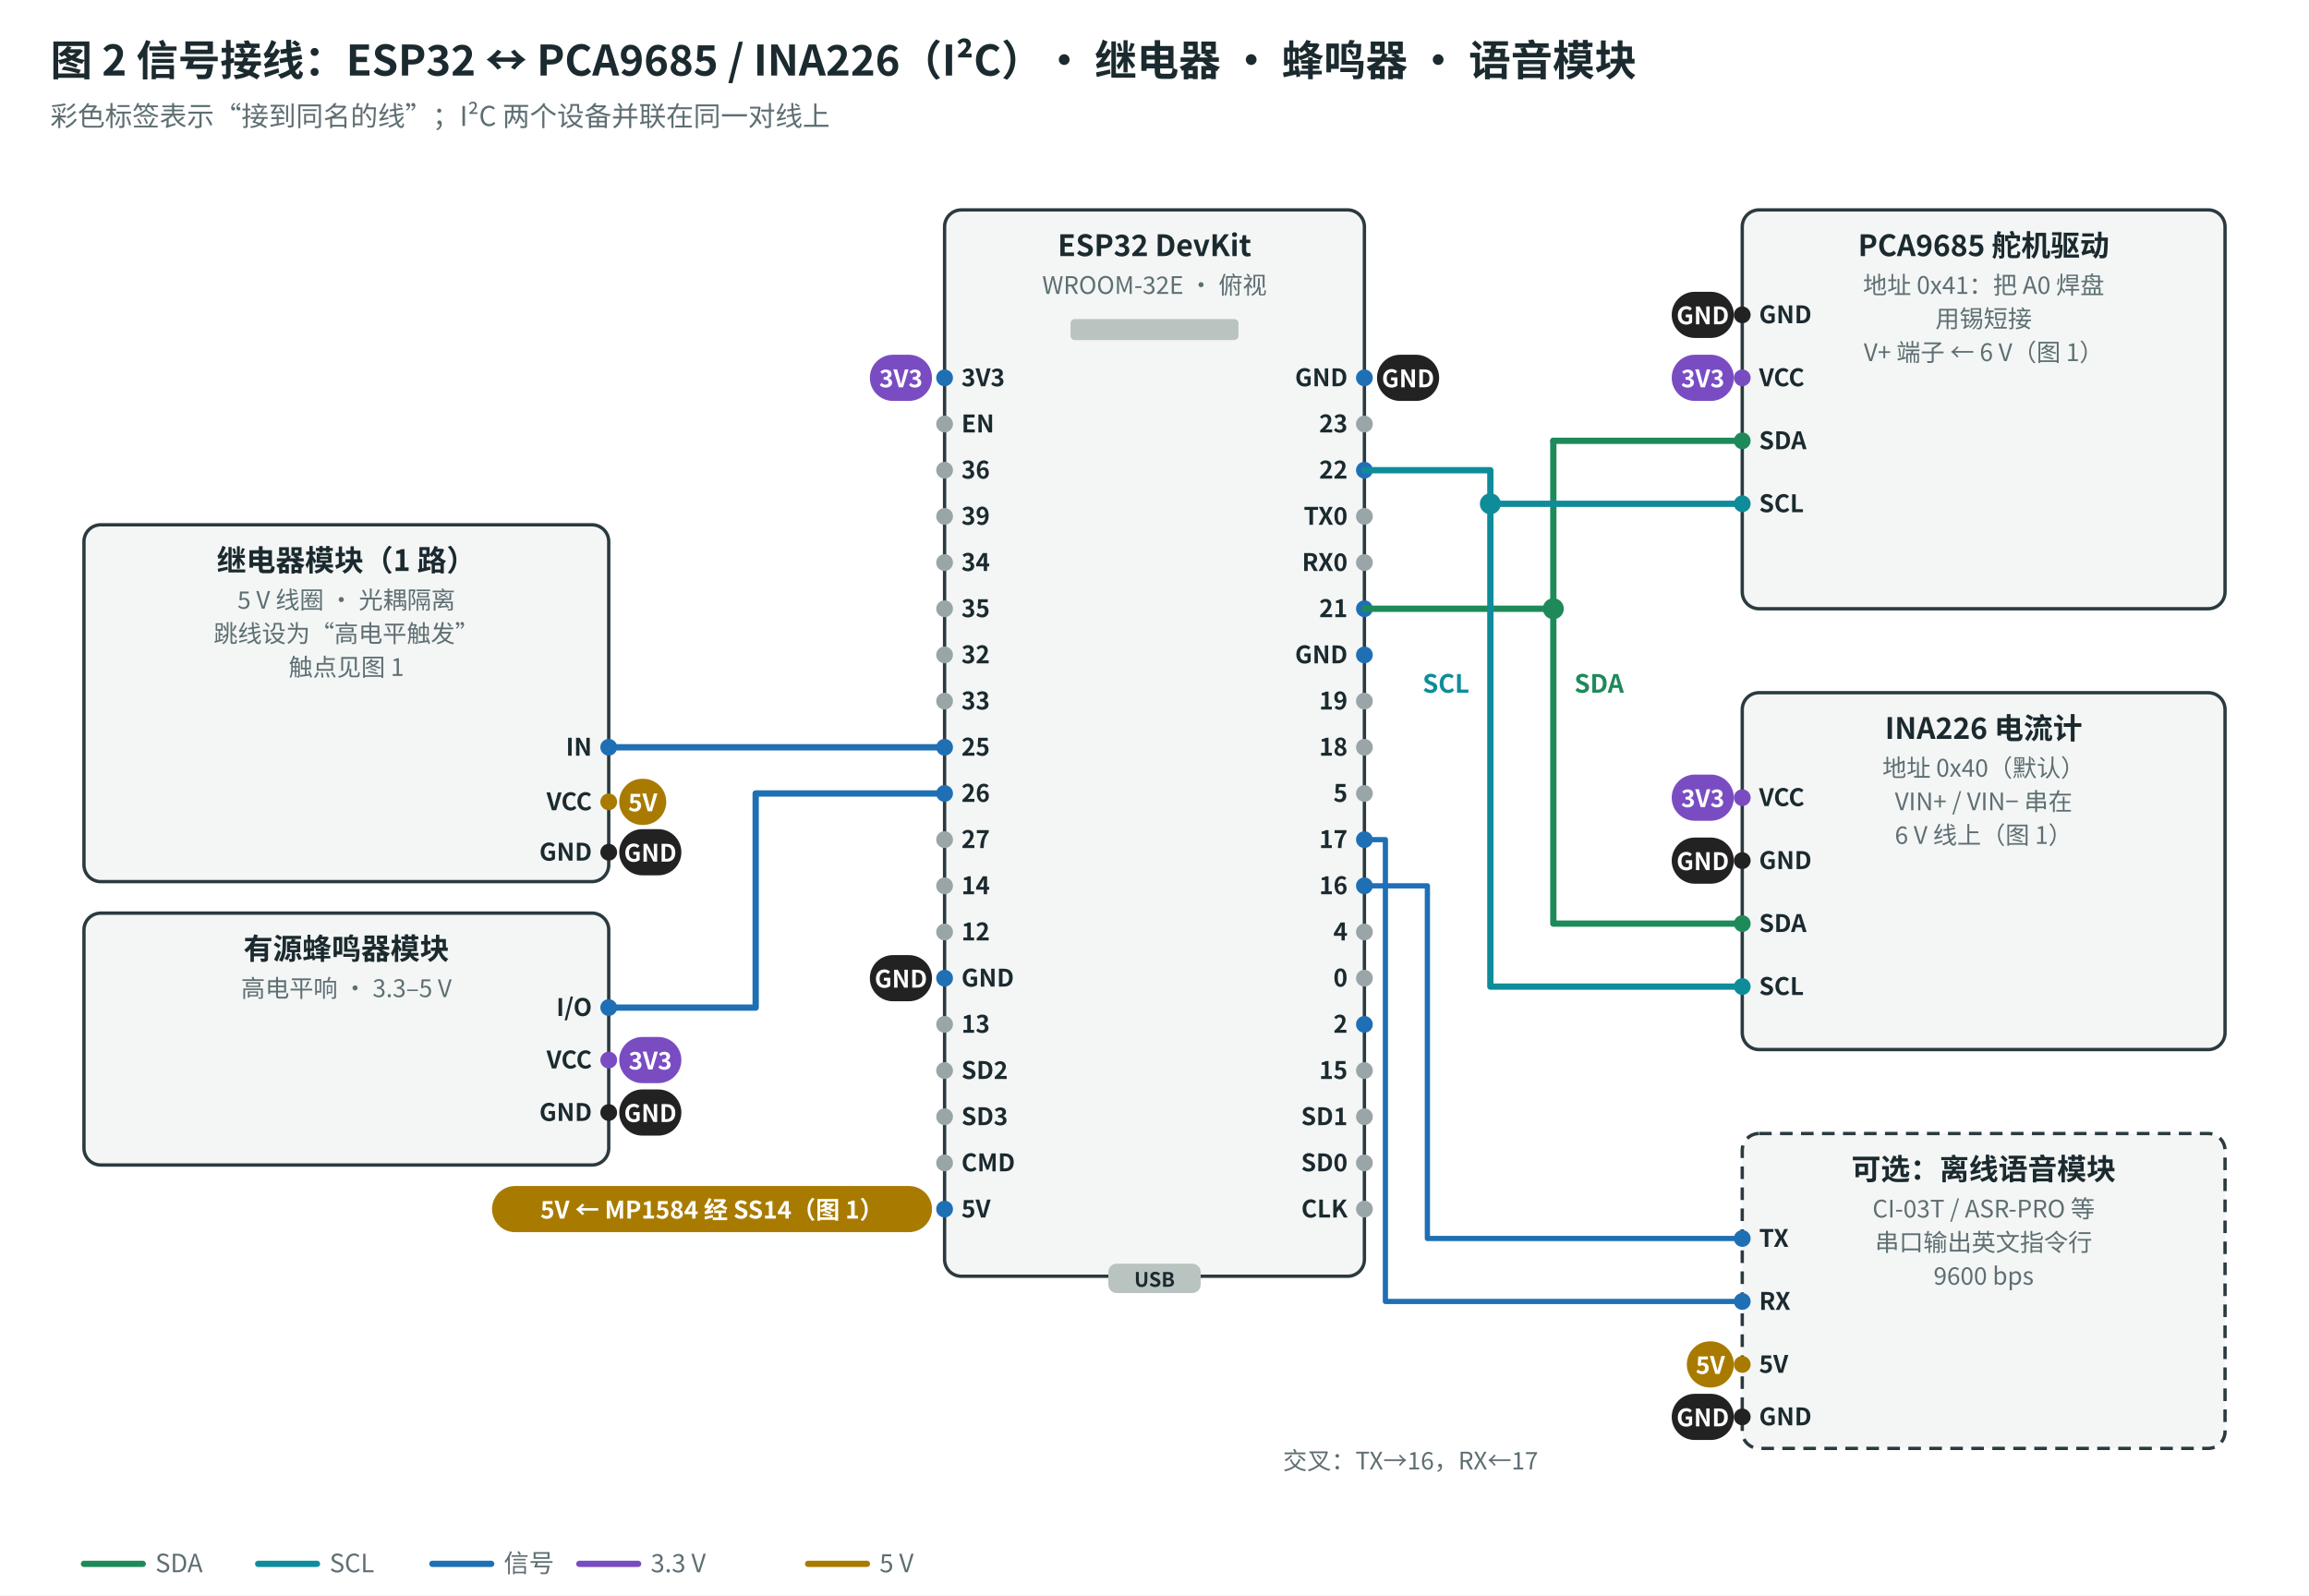
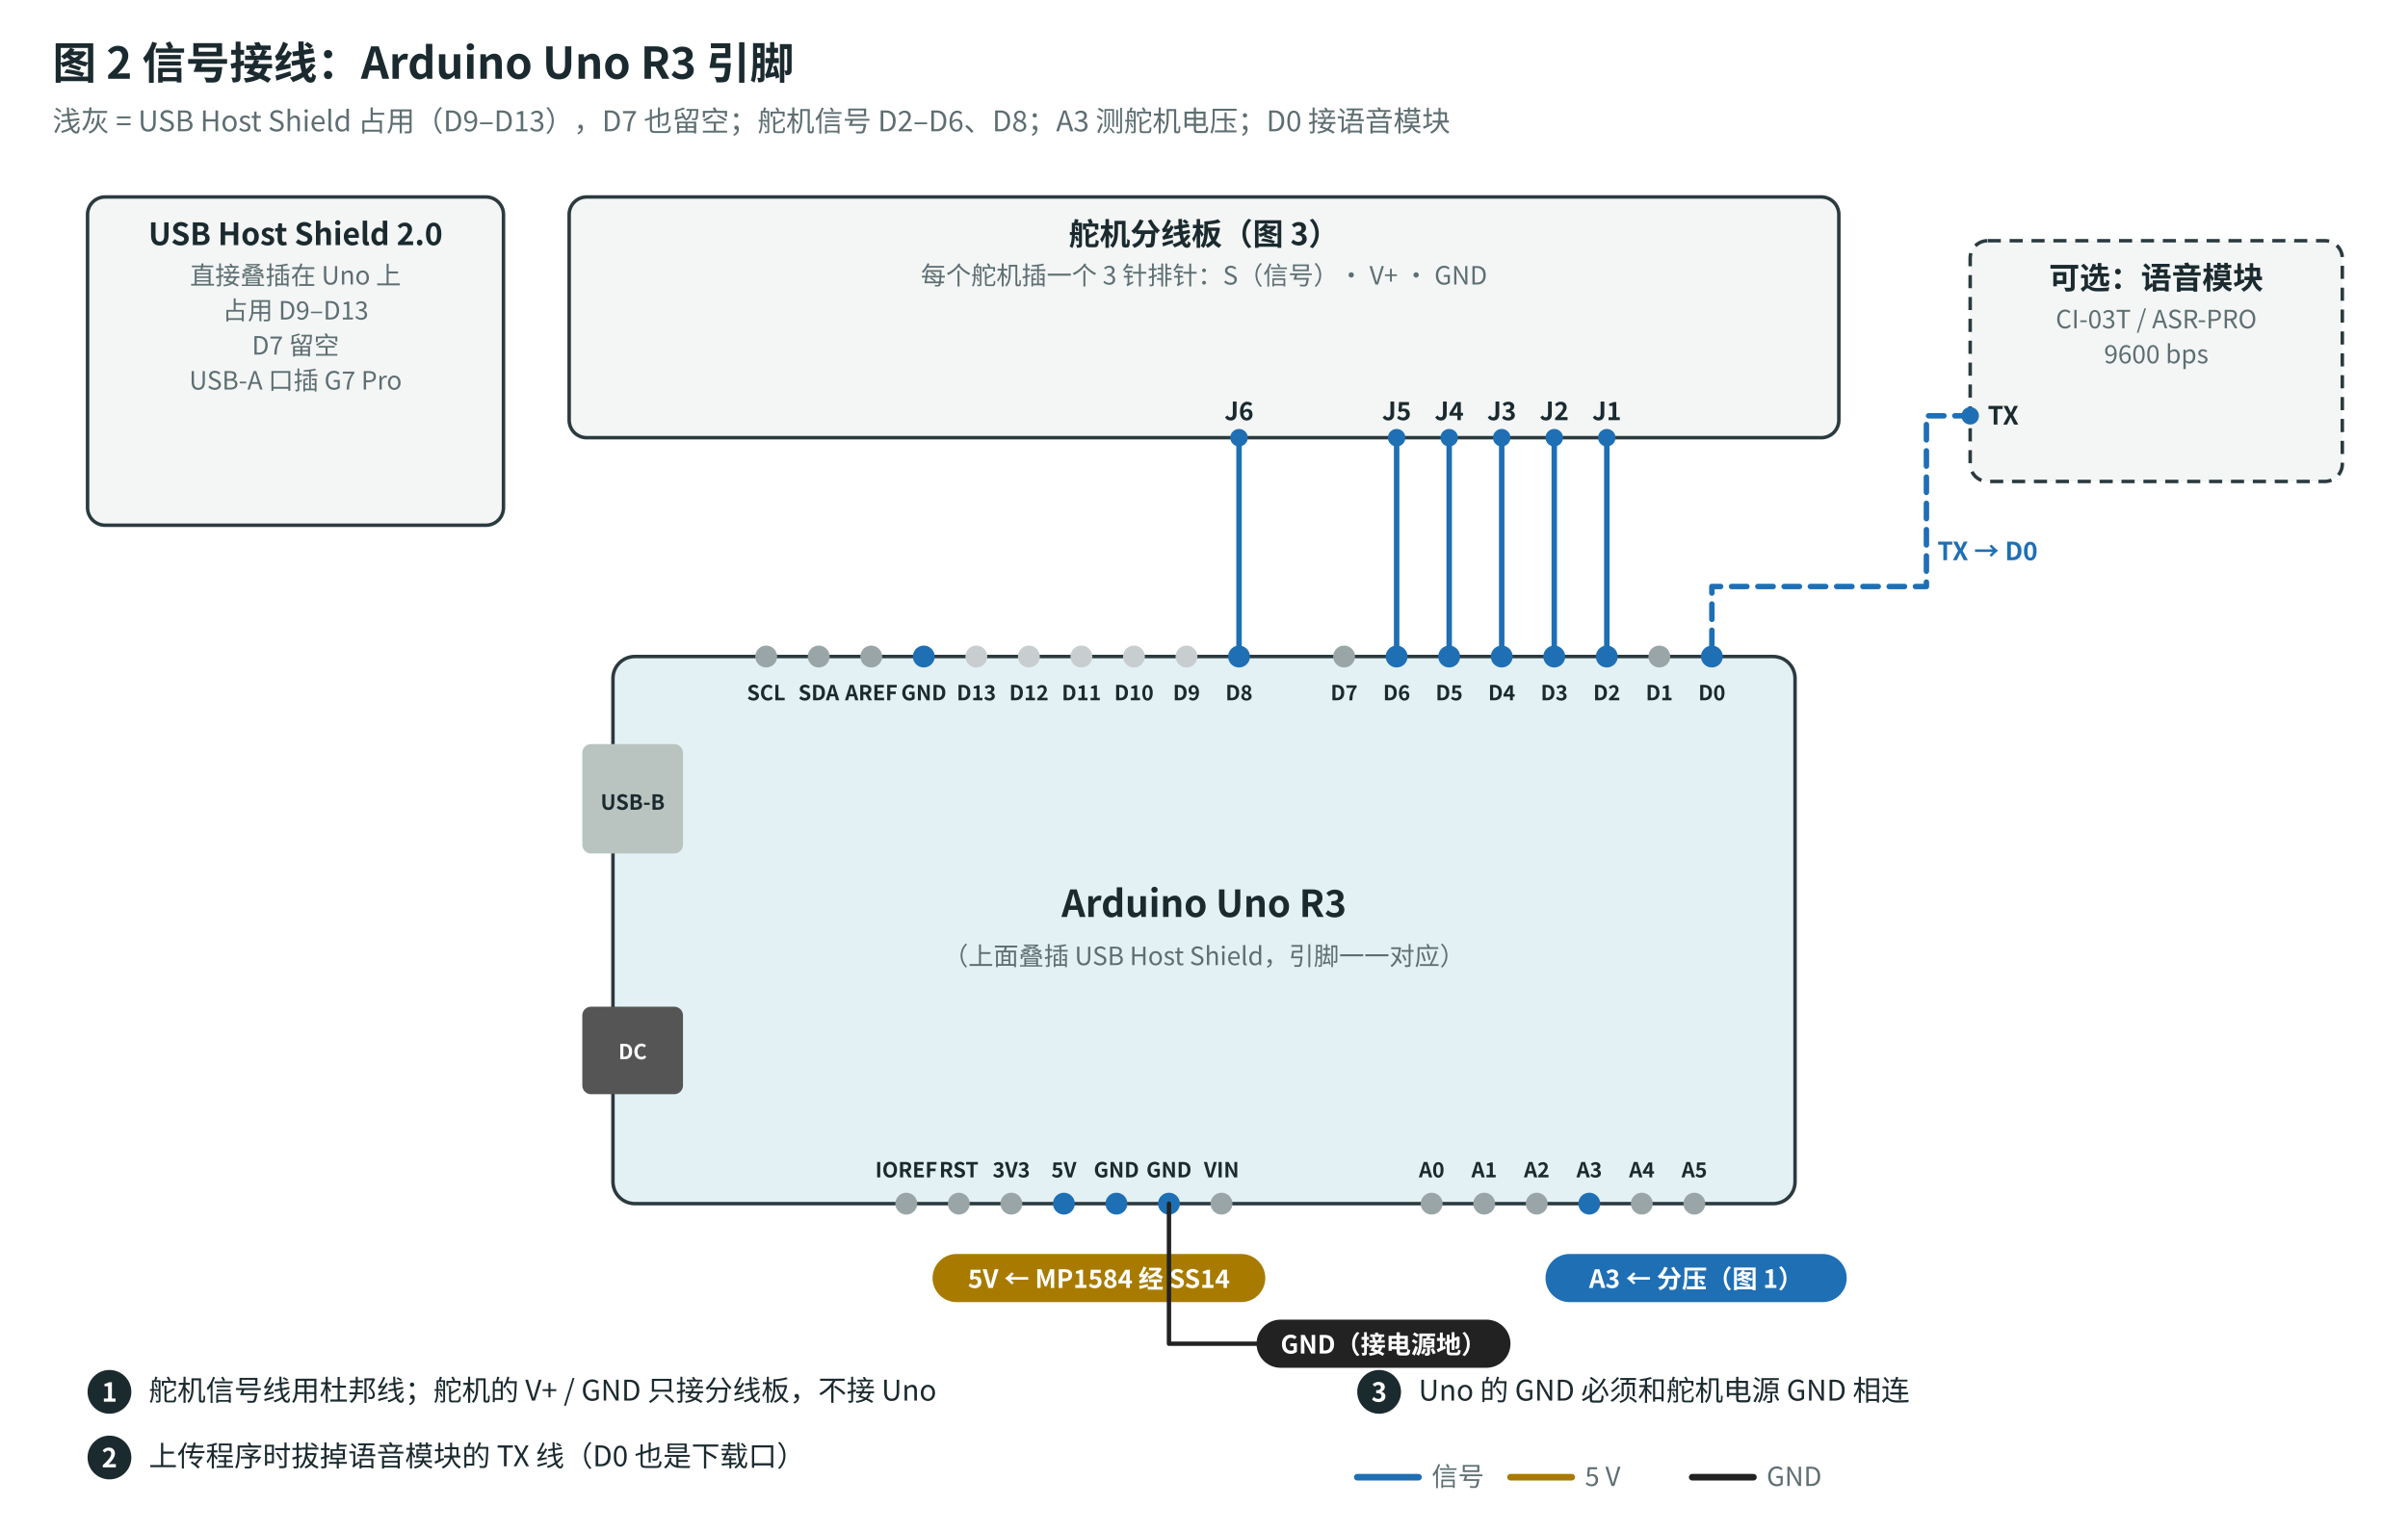
- <svg xmlns="http://www.w3.org/2000/svg" width="1100" height="760" viewBox="0 0 1100 760" font-family="'PingFang SC','Microsoft YaHei','Noto Sans CJK SC','WenQuanYi Zen Hei',sans-serif">
-   <rect width="1100" height="760" fill="#FFFFFF" />
-   <text x="24" y="36" font-size="20" text-anchor="start" font-weight="700" fill="#1B2A2F">图 2  信号接线：ESP32 ↔ PCA9685 / INA226（I²C）· 继电器 · 蜂鸣器 · 语音模块</text>
-   <text x="24" y="60" font-size="13" text-anchor="start" font-weight="400" fill="#5E6E72">彩色标签表示“接到同名的线”；I²C 两个设备并联在同一对线上</text>
-   <rect x="450" y="100" width="200" height="508" rx="8" fill="#F3F6F5" stroke="#2B3A3F" stroke-width="1.6" />
-   <text x="550.0" y="122" font-size="14" text-anchor="middle" font-weight="700" fill="#1B2A2F">ESP32 DevKit</text>
-   <text x="550.0" y="140" font-size="11.5" text-anchor="middle" font-weight="400" fill="#5E6E72">WROOM-32E · 俯视</text>
-   <rect x="510" y="152" width="80" height="10" rx="2" fill="#B9C4C1" />
-   <rect x="528.0" y="602" width="44" height="14" rx="4" fill="#B9C4C1" />
-   <text x="550.0" y="613" font-size="9.5" text-anchor="middle" font-weight="700" fill="#1B2A2F">USB</text>
-   <circle cx="450" cy="180" r="4" fill="#1F6FB5" />
-   <text x="458" y="184" font-size="11.5" text-anchor="start" font-weight="600" fill="#1B2A2F">3V3</text>
-   <circle cx="450" cy="202" r="4" fill="#9AA5A8" />
-   <text x="458" y="206" font-size="11.5" text-anchor="start" font-weight="600" fill="#1B2A2F">EN</text>
-   <circle cx="450" cy="224" r="4" fill="#9AA5A8" />
-   <text x="458" y="228" font-size="11.5" text-anchor="start" font-weight="600" fill="#1B2A2F">36</text>
-   <circle cx="450" cy="246" r="4" fill="#9AA5A8" />
-   <text x="458" y="250" font-size="11.5" text-anchor="start" font-weight="600" fill="#1B2A2F">39</text>
-   <circle cx="450" cy="268" r="4" fill="#9AA5A8" />
-   <text x="458" y="272" font-size="11.5" text-anchor="start" font-weight="600" fill="#1B2A2F">34</text>
-   <circle cx="450" cy="290" r="4" fill="#9AA5A8" />
-   <text x="458" y="294" font-size="11.5" text-anchor="start" font-weight="600" fill="#1B2A2F">35</text>
-   <circle cx="450" cy="312" r="4" fill="#9AA5A8" />
-   <text x="458" y="316" font-size="11.5" text-anchor="start" font-weight="600" fill="#1B2A2F">32</text>
-   <circle cx="450" cy="334" r="4" fill="#9AA5A8" />
-   <text x="458" y="338" font-size="11.5" text-anchor="start" font-weight="600" fill="#1B2A2F">33</text>
-   <circle cx="450" cy="356" r="4" fill="#1F6FB5" />
-   <text x="458" y="360" font-size="11.5" text-anchor="start" font-weight="600" fill="#1B2A2F">25</text>
-   <circle cx="450" cy="378" r="4" fill="#1F6FB5" />
-   <text x="458" y="382" font-size="11.5" text-anchor="start" font-weight="600" fill="#1B2A2F">26</text>
-   <circle cx="450" cy="400" r="4" fill="#9AA5A8" />
-   <text x="458" y="404" font-size="11.5" text-anchor="start" font-weight="600" fill="#1B2A2F">27</text>
-   <circle cx="450" cy="422" r="4" fill="#9AA5A8" />
-   <text x="458" y="426" font-size="11.5" text-anchor="start" font-weight="600" fill="#1B2A2F">14</text>
-   <circle cx="450" cy="444" r="4" fill="#9AA5A8" />
-   <text x="458" y="448" font-size="11.5" text-anchor="start" font-weight="600" fill="#1B2A2F">12</text>
-   <circle cx="450" cy="466" r="4" fill="#1F6FB5" />
-   <text x="458" y="470" font-size="11.5" text-anchor="start" font-weight="600" fill="#1B2A2F">GND</text>
-   <circle cx="450" cy="488" r="4" fill="#9AA5A8" />
-   <text x="458" y="492" font-size="11.5" text-anchor="start" font-weight="600" fill="#1B2A2F">13</text>
-   <circle cx="450" cy="510" r="4" fill="#9AA5A8" />
-   <text x="458" y="514" font-size="11.5" text-anchor="start" font-weight="600" fill="#1B2A2F">SD2</text>
-   <circle cx="450" cy="532" r="4" fill="#9AA5A8" />
-   <text x="458" y="536" font-size="11.5" text-anchor="start" font-weight="600" fill="#1B2A2F">SD3</text>
-   <circle cx="450" cy="554" r="4" fill="#9AA5A8" />
-   <text x="458" y="558" font-size="11.5" text-anchor="start" font-weight="600" fill="#1B2A2F">CMD</text>
-   <circle cx="450" cy="576" r="4" fill="#1F6FB5" />
-   <text x="458" y="580" font-size="11.5" text-anchor="start" font-weight="600" fill="#1B2A2F">5V</text>
-   <circle cx="650" cy="180" r="4" fill="#1F6FB5" />
-   <text x="642" y="184" font-size="11.5" text-anchor="end" font-weight="600" fill="#1B2A2F">GND</text>
-   <circle cx="650" cy="202" r="4" fill="#9AA5A8" />
-   <text x="642" y="206" font-size="11.5" text-anchor="end" font-weight="600" fill="#1B2A2F">23</text>
-   <circle cx="650" cy="224" r="4" fill="#1F6FB5" />
-   <text x="642" y="228" font-size="11.5" text-anchor="end" font-weight="600" fill="#1B2A2F">22</text>
-   <circle cx="650" cy="246" r="4" fill="#9AA5A8" />
-   <text x="642" y="250" font-size="11.5" text-anchor="end" font-weight="600" fill="#1B2A2F">TX0</text>
-   <circle cx="650" cy="268" r="4" fill="#9AA5A8" />
-   <text x="642" y="272" font-size="11.5" text-anchor="end" font-weight="600" fill="#1B2A2F">RX0</text>
-   <circle cx="650" cy="290" r="4" fill="#1F6FB5" />
-   <text x="642" y="294" font-size="11.5" text-anchor="end" font-weight="600" fill="#1B2A2F">21</text>
-   <circle cx="650" cy="312" r="4" fill="#1F6FB5" />
-   <text x="642" y="316" font-size="11.5" text-anchor="end" font-weight="600" fill="#1B2A2F">GND</text>
-   <circle cx="650" cy="334" r="4" fill="#9AA5A8" />
-   <text x="642" y="338" font-size="11.5" text-anchor="end" font-weight="600" fill="#1B2A2F">19</text>
-   <circle cx="650" cy="356" r="4" fill="#9AA5A8" />
-   <text x="642" y="360" font-size="11.5" text-anchor="end" font-weight="600" fill="#1B2A2F">18</text>
-   <circle cx="650" cy="378" r="4" fill="#9AA5A8" />
-   <text x="642" y="382" font-size="11.5" text-anchor="end" font-weight="600" fill="#1B2A2F">5</text>
-   <circle cx="650" cy="400" r="4" fill="#1F6FB5" />
-   <text x="642" y="404" font-size="11.5" text-anchor="end" font-weight="600" fill="#1B2A2F">17</text>
-   <circle cx="650" cy="422" r="4" fill="#1F6FB5" />
-   <text x="642" y="426" font-size="11.5" text-anchor="end" font-weight="600" fill="#1B2A2F">16</text>
-   <circle cx="650" cy="444" r="4" fill="#9AA5A8" />
-   <text x="642" y="448" font-size="11.5" text-anchor="end" font-weight="600" fill="#1B2A2F">4</text>
-   <circle cx="650" cy="466" r="4" fill="#9AA5A8" />
-   <text x="642" y="470" font-size="11.5" text-anchor="end" font-weight="600" fill="#1B2A2F">0</text>
-   <circle cx="650" cy="488" r="4" fill="#1F6FB5" />
-   <text x="642" y="492" font-size="11.5" text-anchor="end" font-weight="600" fill="#1B2A2F">2</text>
-   <circle cx="650" cy="510" r="4" fill="#9AA5A8" />
-   <text x="642" y="514" font-size="11.5" text-anchor="end" font-weight="600" fill="#1B2A2F">15</text>
-   <circle cx="650" cy="532" r="4" fill="#9AA5A8" />
-   <text x="642" y="536" font-size="11.5" text-anchor="end" font-weight="600" fill="#1B2A2F">SD1</text>
-   <circle cx="650" cy="554" r="4" fill="#9AA5A8" />
-   <text x="642" y="558" font-size="11.5" text-anchor="end" font-weight="600" fill="#1B2A2F">SD0</text>
-   <circle cx="650" cy="576" r="4" fill="#9AA5A8" />
-   <text x="642" y="580" font-size="11.5" text-anchor="end" font-weight="600" fill="#1B2A2F">CLK</text>
-   <rect x="830" y="100" width="230" height="190" rx="8" fill="#F3F6F5" stroke="#2B3A3F" stroke-width="1.6" />
-   <text x="945.0" y="122" font-size="14" text-anchor="middle" font-weight="700" fill="#1B2A2F">PCA9685 舵机驱动</text>
-   <text x="945.0" y="140" font-size="11.5" text-anchor="middle" font-weight="400" fill="#5E6E72">地址 0x41：把 A0 焊盘</text>
-   <text x="945.0" y="156" font-size="11.5" text-anchor="middle" font-weight="400" fill="#5E6E72">用锡短接</text>
-   <text x="945.0" y="172" font-size="11.5" text-anchor="middle" font-weight="400" fill="#5E6E72">V+ 端子 ← 6 V（图 1）</text>
-   <circle cx="830" cy="150" r="4" fill="#222222" />
-   <text x="838" y="154" font-size="11.5" text-anchor="start" font-weight="600" fill="#1B2A2F">GND</text>
-   <circle cx="830" cy="180" r="4" fill="#7A4CC2" />
-   <text x="838" y="184" font-size="11.5" text-anchor="start" font-weight="600" fill="#1B2A2F">VCC</text>
-   <circle cx="830" cy="210" r="4" fill="#1E8A5A" />
-   <text x="838" y="214" font-size="11.5" text-anchor="start" font-weight="600" fill="#1B2A2F">SDA</text>
-   <circle cx="830" cy="240" r="4" fill="#0E8C9A" />
-   <text x="838" y="244" font-size="11.5" text-anchor="start" font-weight="600" fill="#1B2A2F">SCL</text>
-   <rect x="830" y="330" width="230" height="170" rx="8" fill="#F3F6F5" stroke="#2B3A3F" stroke-width="1.6" />
-   <text x="945.0" y="352" font-size="14" text-anchor="middle" font-weight="700" fill="#1B2A2F">INA226 电流计</text>
-   <text x="945.0" y="370" font-size="11.5" text-anchor="middle" font-weight="400" fill="#5E6E72">地址 0x40（默认）</text>
-   <text x="945.0" y="386" font-size="11.5" text-anchor="middle" font-weight="400" fill="#5E6E72">VIN+ / VIN− 串在</text>
-   <text x="945.0" y="402" font-size="11.5" text-anchor="middle" font-weight="400" fill="#5E6E72">6 V 线上（图 1）</text>
-   <circle cx="830" cy="380" r="4" fill="#7A4CC2" />
-   <text x="838" y="384" font-size="11.5" text-anchor="start" font-weight="600" fill="#1B2A2F">VCC</text>
-   <circle cx="830" cy="410" r="4" fill="#222222" />
-   <text x="838" y="414" font-size="11.5" text-anchor="start" font-weight="600" fill="#1B2A2F">GND</text>
-   <circle cx="830" cy="440" r="4" fill="#1E8A5A" />
-   <text x="838" y="444" font-size="11.5" text-anchor="start" font-weight="600" fill="#1B2A2F">SDA</text>
-   <circle cx="830" cy="470" r="4" fill="#0E8C9A" />
-   <text x="838" y="474" font-size="11.5" text-anchor="start" font-weight="600" fill="#1B2A2F">SCL</text>
-   <rect x="830" y="540" width="230" height="150" rx="8" fill="#F3F6F5" stroke="#2B3A3F" stroke-width="1.6" stroke-dasharray="6 4" />
-   <text x="945.0" y="562" font-size="14" text-anchor="middle" font-weight="700" fill="#1B2A2F">可选：离线语音模块</text>
-   <text x="945.0" y="580" font-size="11.5" text-anchor="middle" font-weight="400" fill="#5E6E72">CI-03T / ASR-PRO 等</text>
-   <text x="945.0" y="596" font-size="11.5" text-anchor="middle" font-weight="400" fill="#5E6E72">串口输出英文指令行</text>
-   <text x="945.0" y="612" font-size="11.5" text-anchor="middle" font-weight="400" fill="#5E6E72">9600 bps</text>
-   <circle cx="830" cy="590" r="4" fill="#1F6FB5" />
-   <text x="838" y="594" font-size="11.5" text-anchor="start" font-weight="600" fill="#1B2A2F">TX</text>
-   <circle cx="830" cy="620" r="4" fill="#1F6FB5" />
-   <text x="838" y="624" font-size="11.5" text-anchor="start" font-weight="600" fill="#1B2A2F">RX</text>
-   <circle cx="830" cy="650" r="4" fill="#A87B00" />
-   <text x="838" y="654" font-size="11.5" text-anchor="start" font-weight="600" fill="#1B2A2F">5V</text>
-   <circle cx="830" cy="675" r="4" fill="#222222" />
-   <text x="838" y="679" font-size="11.5" text-anchor="start" font-weight="600" fill="#1B2A2F">GND</text>
-   <path d="M650,290 L740,290 L740,440 L830,440" fill="none" stroke="#1E8A5A" stroke-width="3" stroke-linejoin="round" stroke-linecap="round" />
-   <path d="M740,210 L830,210" fill="none" stroke="#1E8A5A" stroke-width="3" stroke-linejoin="round" stroke-linecap="round" />
-   <path d="M740,290 L740,210" fill="none" stroke="#1E8A5A" stroke-width="3" stroke-linejoin="round" stroke-linecap="round" />
-   <circle cx="740" cy="290" r="5" fill="#1E8A5A" />
-   <path d="M650,224 L710,224 L710,470 L830,470" fill="none" stroke="#0E8C9A" stroke-width="3" stroke-linejoin="round" stroke-linecap="round" />
-   <path d="M710,240 L830,240" fill="none" stroke="#0E8C9A" stroke-width="3" stroke-linejoin="round" stroke-linecap="round" />
-   <circle cx="710" cy="240" r="5" fill="#0E8C9A" />
-   <text x="700" y="330" font-size="12" text-anchor="end" font-weight="700" fill="#0E8C9A">SCL</text>
-   <text x="750" y="330" font-size="12" text-anchor="start" font-weight="700" fill="#1E8A5A">SDA</text>
-   <path d="M650,422 L680,422 L680,590 L830,590" fill="none" stroke="#1F6FB5" stroke-width="2.5" stroke-linejoin="round" stroke-linecap="round" />
-   <path d="M650,400 L660,400 L660,620 L830,620" fill="none" stroke="#1F6FB5" stroke-width="2.5" stroke-linejoin="round" stroke-linecap="round" />
-   <text x="672" y="700" font-size="11.5" text-anchor="middle" font-weight="400" fill="#5E6E72">交叉：TX→16，RX←17</text>
-   <rect x="796.4" y="169" width="29.6" height="22" rx="11" fill="#7A4CC2" />
-   <text x="811.2" y="184.5" font-size="11.5" text-anchor="middle" font-weight="700" fill="#FFFFFF">3V3</text>
-   <rect x="796.4" y="369" width="29.6" height="22" rx="11" fill="#7A4CC2" />
-   <text x="811.2" y="384.5" font-size="11.5" text-anchor="middle" font-weight="700" fill="#FFFFFF">3V3</text>
-   <rect x="796.4" y="139" width="29.6" height="22" rx="11" fill="#222222" />
-   <text x="811.2" y="154.5" font-size="11.5" text-anchor="middle" font-weight="700" fill="#FFFFFF">GND</text>
-   <rect x="796.4" y="399" width="29.6" height="22" rx="11" fill="#222222" />
-   <text x="811.2" y="414.5" font-size="11.5" text-anchor="middle" font-weight="700" fill="#FFFFFF">GND</text>
-   <rect x="796.4" y="664" width="29.6" height="22" rx="11" fill="#222222" />
-   <text x="811.2" y="679.5" font-size="11.5" text-anchor="middle" font-weight="700" fill="#FFFFFF">GND</text>
-   <rect x="803.6" y="639" width="22.4" height="22" rx="11" fill="#A87B00" />
-   <text x="814.8" y="654.5" font-size="11.5" text-anchor="middle" font-weight="700" fill="#FFFFFF">5V</text>
-   <rect x="40" y="250" width="250" height="170" rx="8" fill="#F3F6F5" stroke="#2B3A3F" stroke-width="1.6" />
-   <text x="165.0" y="272" font-size="14" text-anchor="middle" font-weight="700" fill="#1B2A2F">继电器模块（1 路）</text>
-   <text x="165.0" y="290" font-size="11.5" text-anchor="middle" font-weight="400" fill="#5E6E72">5 V 线圈 · 光耦隔离</text>
-   <text x="165.0" y="306" font-size="11.5" text-anchor="middle" font-weight="400" fill="#5E6E72">跳线设为“高电平触发”</text>
-   <text x="165.0" y="322" font-size="11.5" text-anchor="middle" font-weight="400" fill="#5E6E72">触点见图 1</text>
-   <circle cx="290" cy="356" r="4" fill="#1F6FB5" />
-   <text x="282" y="360" font-size="11.5" text-anchor="end" font-weight="600" fill="#1B2A2F">IN</text>
-   <circle cx="290" cy="382" r="4" fill="#A87B00" />
-   <text x="282" y="386" font-size="11.5" text-anchor="end" font-weight="600" fill="#1B2A2F">VCC</text>
-   <circle cx="290" cy="406" r="4" fill="#222222" />
-   <text x="282" y="410" font-size="11.5" text-anchor="end" font-weight="600" fill="#1B2A2F">GND</text>
-   <path d="M290,356 L450,356" fill="none" stroke="#1F6FB5" stroke-width="3" stroke-linejoin="round" stroke-linecap="round" />
-   <rect x="40" y="435" width="250" height="120" rx="8" fill="#F3F6F5" stroke="#2B3A3F" stroke-width="1.6" />
-   <text x="165.0" y="457" font-size="14" text-anchor="middle" font-weight="700" fill="#1B2A2F">有源蜂鸣器模块</text>
-   <text x="165.0" y="475" font-size="11.5" text-anchor="middle" font-weight="400" fill="#5E6E72">高电平响 · 3.3–5 V</text>
-   <circle cx="290" cy="480" r="4" fill="#1F6FB5" />
-   <text x="282" y="484" font-size="11.5" text-anchor="end" font-weight="600" fill="#1B2A2F">I/O</text>
-   <circle cx="290" cy="505" r="4" fill="#7A4CC2" />
-   <text x="282" y="509" font-size="11.5" text-anchor="end" font-weight="600" fill="#1B2A2F">VCC</text>
-   <circle cx="290" cy="530" r="4" fill="#222222" />
-   <text x="282" y="534" font-size="11.5" text-anchor="end" font-weight="600" fill="#1B2A2F">GND</text>
-   <path d="M290,480 L360,480 L360,378 L450,378" fill="none" stroke="#1F6FB5" stroke-width="3" stroke-linejoin="round" stroke-linecap="round" />
-   <rect x="295" y="371" width="22.4" height="22" rx="11" fill="#A87B00" />
-   <text x="306.2" y="386.5" font-size="11.5" text-anchor="middle" font-weight="700" fill="#FFFFFF">5V</text>
-   <rect x="295" y="395" width="29.6" height="22" rx="11" fill="#222222" />
-   <text x="309.8" y="410.5" font-size="11.5" text-anchor="middle" font-weight="700" fill="#FFFFFF">GND</text>
-   <rect x="295" y="494" width="29.6" height="22" rx="11" fill="#7A4CC2" />
-   <text x="309.8" y="509.5" font-size="11.5" text-anchor="middle" font-weight="700" fill="#FFFFFF">3V3</text>
-   <rect x="295" y="519" width="29.6" height="22" rx="11" fill="#222222" />
-   <text x="309.8" y="534.5" font-size="11.5" text-anchor="middle" font-weight="700" fill="#FFFFFF">GND</text>
-   <rect x="414.4" y="169" width="29.6" height="22" rx="11" fill="#7A4CC2" />
-   <text x="429.2" y="184.5" font-size="11.5" text-anchor="middle" font-weight="700" fill="#FFFFFF">3V3</text>
-   <rect x="414.4" y="455" width="29.6" height="22" rx="11" fill="#222222" />
-   <text x="429.2" y="470.5" font-size="11.5" text-anchor="middle" font-weight="700" fill="#FFFFFF">GND</text>
-   <rect x="234.4" y="565" width="209.6" height="22" rx="11" fill="#A87B00" />
-   <text x="339.2" y="580.5" font-size="11.5" text-anchor="middle" font-weight="700" fill="#FFFFFF">5V ← MP1584 经 SS14（图 1）</text>
-   <rect x="656" y="169" width="29.6" height="22" rx="11" fill="#222222" />
-   <text x="670.8" y="184.5" font-size="11.5" text-anchor="middle" font-weight="700" fill="#FFFFFF">GND</text>
-   <path d="M40,745 L68,745" fill="none" stroke="#1E8A5A" stroke-width="3" stroke-linejoin="round" stroke-linecap="round" />
-   <text x="74" y="749" font-size="12" text-anchor="start" font-weight="400" fill="#5E6E72">SDA</text>
-   <path d="M123,745 L151,745" fill="none" stroke="#0E8C9A" stroke-width="3" stroke-linejoin="round" stroke-linecap="round" />
-   <text x="157" y="749" font-size="12" text-anchor="start" font-weight="400" fill="#5E6E72">SCL</text>
-   <path d="M206,745 L234,745" fill="none" stroke="#1F6FB5" stroke-width="3" stroke-linejoin="round" stroke-linecap="round" />
-   <text x="240" y="749" font-size="12" text-anchor="start" font-weight="400" fill="#5E6E72">信号</text>
-   <path d="M276,745 L304,745" fill="none" stroke="#7A4CC2" stroke-width="3" stroke-linejoin="round" stroke-linecap="round" />
-   <text x="310" y="749" font-size="12" text-anchor="start" font-weight="400" fill="#5E6E72">3.3 V</text>
-   <path d="M385,745 L413,745" fill="none" stroke="#A87B00" stroke-width="3" stroke-linejoin="round" stroke-linecap="round" />
-   <text x="419" y="749" font-size="12" text-anchor="start" font-weight="400" fill="#5E6E72">5 V</text>
+ <svg xmlns="http://www.w3.org/2000/svg" width="1100" height="700" viewBox="0 0 1100 700" font-family="'PingFang SC','Microsoft YaHei','Noto Sans CJK SC','WenQuanYi Zen Hei',sans-serif">
+   <rect width="1100" height="700" fill="#FFFFFF" />
+   <text x="24" y="36" font-size="20" text-anchor="start" font-weight="700" fill="#1B2A2F">图 2  信号接线：Arduino Uno R3 引脚</text>
+   <text x="24" y="60" font-size="13" text-anchor="start" font-weight="400" fill="#5E6E72">浅灰 = USB Host Shield 占用（D9–D13），D7 也留空；舵机信号 D2–D6、D8；A3 测舵机电压；D0 接语音模块</text>
+   <rect x="280" y="300" width="540" height="250" rx="10" fill="#E3F1F4" stroke="#2B3A3F" stroke-width="1.6" />
+   <text x="550.0" y="419.0" font-size="17" text-anchor="middle" font-weight="700" fill="#1B2A2F">Arduino Uno R3</text>
+   <text x="550.0" y="441.0" font-size="11.5" text-anchor="middle" font-weight="400" fill="#5E6E72">（上面叠插 USB Host Shield，引脚一一对应）</text>
+   <rect x="266" y="340" width="46" height="50" rx="4" fill="#B9C4C1" />
+   <text x="289" y="370" font-size="9.5" text-anchor="middle" font-weight="700" fill="#1B2A2F">USB-B</text>
+   <rect x="266" y="460" width="46" height="40" rx="4" fill="#555" />
+   <text x="289" y="484" font-size="9.5" text-anchor="middle" font-weight="700" fill="#FFFFFF">DC</text>
+   <circle cx="350" cy="300" r="5" fill="#9AA5A8" />
+   <text x="350" y="320" font-size="9.5" text-anchor="middle" font-weight="700" fill="#1B2A2F">SCL</text>
+   <circle cx="374" cy="300" r="5" fill="#9AA5A8" />
+   <text x="374" y="320" font-size="9.5" text-anchor="middle" font-weight="700" fill="#1B2A2F">SDA</text>
+   <circle cx="398" cy="300" r="5" fill="#9AA5A8" />
+   <text x="398" y="320" font-size="9.5" text-anchor="middle" font-weight="700" fill="#1B2A2F">AREF</text>
+   <circle cx="422" cy="300" r="5" fill="#1F6FB5" />
+   <text x="422" y="320" font-size="9.5" text-anchor="middle" font-weight="700" fill="#1B2A2F">GND</text>
+   <circle cx="446" cy="300" r="5" fill="#C8CDD0" />
+   <text x="446" y="320" font-size="9.5" text-anchor="middle" font-weight="700" fill="#1B2A2F">D13</text>
+   <circle cx="470" cy="300" r="5" fill="#C8CDD0" />
+   <text x="470" y="320" font-size="9.5" text-anchor="middle" font-weight="700" fill="#1B2A2F">D12</text>
+   <circle cx="494" cy="300" r="5" fill="#C8CDD0" />
+   <text x="494" y="320" font-size="9.5" text-anchor="middle" font-weight="700" fill="#1B2A2F">D11</text>
+   <circle cx="518" cy="300" r="5" fill="#C8CDD0" />
+   <text x="518" y="320" font-size="9.5" text-anchor="middle" font-weight="700" fill="#1B2A2F">D10</text>
+   <circle cx="542" cy="300" r="5" fill="#C8CDD0" />
+   <text x="542" y="320" font-size="9.5" text-anchor="middle" font-weight="700" fill="#1B2A2F">D9</text>
+   <circle cx="566" cy="300" r="5" fill="#1F6FB5" />
+   <text x="566" y="320" font-size="9.5" text-anchor="middle" font-weight="700" fill="#1B2A2F">D8</text>
+   <circle cx="614" cy="300" r="5" fill="#9AA5A8" />
+   <text x="614" y="320" font-size="9.5" text-anchor="middle" font-weight="700" fill="#1B2A2F">D7</text>
+   <circle cx="638" cy="300" r="5" fill="#1F6FB5" />
+   <text x="638" y="320" font-size="9.5" text-anchor="middle" font-weight="700" fill="#1B2A2F">D6</text>
+   <circle cx="662" cy="300" r="5" fill="#1F6FB5" />
+   <text x="662" y="320" font-size="9.5" text-anchor="middle" font-weight="700" fill="#1B2A2F">D5</text>
+   <circle cx="686" cy="300" r="5" fill="#1F6FB5" />
+   <text x="686" y="320" font-size="9.5" text-anchor="middle" font-weight="700" fill="#1B2A2F">D4</text>
+   <circle cx="710" cy="300" r="5" fill="#1F6FB5" />
+   <text x="710" y="320" font-size="9.5" text-anchor="middle" font-weight="700" fill="#1B2A2F">D3</text>
+   <circle cx="734" cy="300" r="5" fill="#1F6FB5" />
+   <text x="734" y="320" font-size="9.5" text-anchor="middle" font-weight="700" fill="#1B2A2F">D2</text>
+   <circle cx="758" cy="300" r="5" fill="#9AA5A8" />
+   <text x="758" y="320" font-size="9.5" text-anchor="middle" font-weight="700" fill="#1B2A2F">D1</text>
+   <circle cx="782" cy="300" r="5" fill="#1F6FB5" />
+   <text x="782" y="320" font-size="9.5" text-anchor="middle" font-weight="700" fill="#1B2A2F">D0</text>
+   <circle cx="414" cy="550" r="5" fill="#9AA5A8" />
+   <text x="414" y="538" font-size="9.5" text-anchor="middle" font-weight="700" fill="#1B2A2F">IOREF</text>
+   <circle cx="438" cy="550" r="5" fill="#9AA5A8" />
+   <text x="438" y="538" font-size="9.5" text-anchor="middle" font-weight="700" fill="#1B2A2F">RST</text>
+   <circle cx="462" cy="550" r="5" fill="#9AA5A8" />
+   <text x="462" y="538" font-size="9.5" text-anchor="middle" font-weight="700" fill="#1B2A2F">3V3</text>
+   <circle cx="486" cy="550" r="5" fill="#1F6FB5" />
+   <text x="486" y="538" font-size="9.5" text-anchor="middle" font-weight="700" fill="#1B2A2F">5V</text>
+   <circle cx="510" cy="550" r="5" fill="#1F6FB5" />
+   <text x="510" y="538" font-size="9.5" text-anchor="middle" font-weight="700" fill="#1B2A2F">GND</text>
+   <circle cx="534" cy="550" r="5" fill="#1F6FB5" />
+   <text x="534" y="538" font-size="9.5" text-anchor="middle" font-weight="700" fill="#1B2A2F">GND</text>
+   <circle cx="558" cy="550" r="5" fill="#9AA5A8" />
+   <text x="558" y="538" font-size="9.5" text-anchor="middle" font-weight="700" fill="#1B2A2F">VIN</text>
+   <circle cx="654" cy="550" r="5" fill="#9AA5A8" />
+   <text x="654" y="538" font-size="9.5" text-anchor="middle" font-weight="700" fill="#1B2A2F">A0</text>
+   <circle cx="678" cy="550" r="5" fill="#9AA5A8" />
+   <text x="678" y="538" font-size="9.5" text-anchor="middle" font-weight="700" fill="#1B2A2F">A1</text>
+   <circle cx="702" cy="550" r="5" fill="#9AA5A8" />
+   <text x="702" y="538" font-size="9.5" text-anchor="middle" font-weight="700" fill="#1B2A2F">A2</text>
+   <circle cx="726" cy="550" r="5" fill="#1F6FB5" />
+   <text x="726" y="538" font-size="9.5" text-anchor="middle" font-weight="700" fill="#1B2A2F">A3</text>
+   <circle cx="750" cy="550" r="5" fill="#9AA5A8" />
+   <text x="750" y="538" font-size="9.5" text-anchor="middle" font-weight="700" fill="#1B2A2F">A4</text>
+   <circle cx="774" cy="550" r="5" fill="#9AA5A8" />
+   <text x="774" y="538" font-size="9.5" text-anchor="middle" font-weight="700" fill="#1B2A2F">A5</text>
+   <rect x="260" y="90" width="580" height="110" rx="8" fill="#F3F6F5" stroke="#2B3A3F" stroke-width="1.6" />
+   <text x="550.0" y="112" font-size="14" text-anchor="middle" font-weight="700" fill="#1B2A2F">舵机分线板（图 3）</text>
+   <text x="550.0" y="130" font-size="11.5" text-anchor="middle" font-weight="400" fill="#5E6E72">每个舵机插一个 3 针排针：S（信号）· V+ · GND</text>
+   <circle cx="734" cy="200" r="4" fill="#1F6FB5" />
+   <text x="734" y="192" font-size="11.5" text-anchor="middle" font-weight="600" fill="#1B2A2F">J1</text>
+   <path d="M734,200 L734,300" fill="none" stroke="#1F6FB5" stroke-width="2.5" stroke-linejoin="round" stroke-linecap="round" />
+   <circle cx="710" cy="200" r="4" fill="#1F6FB5" />
+   <text x="710" y="192" font-size="11.5" text-anchor="middle" font-weight="600" fill="#1B2A2F">J2</text>
+   <path d="M710,200 L710,300" fill="none" stroke="#1F6FB5" stroke-width="2.5" stroke-linejoin="round" stroke-linecap="round" />
+   <circle cx="686" cy="200" r="4" fill="#1F6FB5" />
+   <text x="686" y="192" font-size="11.5" text-anchor="middle" font-weight="600" fill="#1B2A2F">J3</text>
+   <path d="M686,200 L686,300" fill="none" stroke="#1F6FB5" stroke-width="2.5" stroke-linejoin="round" stroke-linecap="round" />
+   <circle cx="662" cy="200" r="4" fill="#1F6FB5" />
+   <text x="662" y="192" font-size="11.5" text-anchor="middle" font-weight="600" fill="#1B2A2F">J4</text>
+   <path d="M662,200 L662,300" fill="none" stroke="#1F6FB5" stroke-width="2.5" stroke-linejoin="round" stroke-linecap="round" />
+   <circle cx="638" cy="200" r="4" fill="#1F6FB5" />
+   <text x="638" y="192" font-size="11.5" text-anchor="middle" font-weight="600" fill="#1B2A2F">J5</text>
+   <path d="M638,200 L638,300" fill="none" stroke="#1F6FB5" stroke-width="2.5" stroke-linejoin="round" stroke-linecap="round" />
+   <circle cx="566" cy="200" r="4" fill="#1F6FB5" />
+   <text x="566" y="192" font-size="11.5" text-anchor="middle" font-weight="600" fill="#1B2A2F">J6</text>
+   <path d="M566,200 L566,300" fill="none" stroke="#1F6FB5" stroke-width="2.5" stroke-linejoin="round" stroke-linecap="round" />
+   <rect x="900" y="110" width="170" height="110" rx="8" fill="#F3F6F5" stroke="#2B3A3F" stroke-width="1.6" stroke-dasharray="6 4" />
+   <text x="985.0" y="132" font-size="14" text-anchor="middle" font-weight="700" fill="#1B2A2F">可选：语音模块</text>
+   <text x="985.0" y="150" font-size="11.5" text-anchor="middle" font-weight="400" fill="#5E6E72">CI-03T / ASR-PRO</text>
+   <text x="985.0" y="166" font-size="11.5" text-anchor="middle" font-weight="400" fill="#5E6E72">9600 bps</text>
+   <circle cx="900" cy="190" r="4" fill="#1F6FB5" />
+   <text x="908" y="194" font-size="11.5" text-anchor="start" font-weight="600" fill="#1B2A2F">TX</text>
+   <path d="M900,190 L880,190 L880,268 L782,268 L782,300" fill="none" stroke="#1F6FB5" stroke-width="2.5" stroke-linejoin="round" stroke-linecap="round" stroke-dasharray="7 5" />
+   <text x="885" y="256" font-size="11.5" text-anchor="start" font-weight="700" fill="#1F6FB5">TX → D0</text>
+   <rect x="40" y="90" width="190" height="150" rx="8" fill="#F3F6F5" stroke="#2B3A3F" stroke-width="1.6" />
+   <text x="135.0" y="112" font-size="14" text-anchor="middle" font-weight="700" fill="#1B2A2F">USB Host Shield 2.0</text>
+   <text x="135.0" y="130" font-size="11.5" text-anchor="middle" font-weight="400" fill="#5E6E72">直接叠插在 Uno 上</text>
+   <text x="135.0" y="146" font-size="11.5" text-anchor="middle" font-weight="400" fill="#5E6E72">占用 D9–D13</text>
+   <text x="135.0" y="162" font-size="11.5" text-anchor="middle" font-weight="400" fill="#5E6E72">D7 留空</text>
+   <text x="135.0" y="178" font-size="11.5" text-anchor="middle" font-weight="400" fill="#5E6E72">USB-A 口插 G7 Pro</text>
+   <rect x="706" y="573" width="137.6" height="22" rx="11" fill="#1F6FB5" />
+   <text x="774.8" y="588.5" font-size="11.5" text-anchor="middle" font-weight="700" fill="#FFFFFF">A3 ← 分压（图 1）</text>
+   <rect x="426" y="573" width="152.0" height="22" rx="11" fill="#A87B00" />
+   <text x="502.0" y="588.5" font-size="11.5" text-anchor="middle" font-weight="700" fill="#FFFFFF">5V ← MP1584 经 SS14</text>
+   <path d="M534,550 L534,614 L574,614" fill="none" stroke="#222222" stroke-width="2" stroke-linejoin="round" stroke-linecap="round" />
+   <rect x="574" y="603" width="116.0" height="22" rx="11" fill="#222222" />
+   <text x="632.0" y="618.5" font-size="11.5" text-anchor="middle" font-weight="700" fill="#FFFFFF">GND（接电源地）</text>
+   <circle cx="50" cy="636" r="10" fill="#1B2A2F" />
+   <text x="50" y="640.5" font-size="12" text-anchor="middle" font-weight="700" fill="#FFFFFF">1</text>
+   <text x="68" y="640" font-size="13" text-anchor="start" font-weight="400" fill="#1B2A2F">舵机信号线用杜邦线；舵机的 V+ / GND 只接分线板，不接 Uno</text>
+   <circle cx="50" cy="666" r="10" fill="#1B2A2F" />
+   <text x="50" y="670.5" font-size="12" text-anchor="middle" font-weight="700" fill="#FFFFFF">2</text>
+   <text x="68" y="670" font-size="13" text-anchor="start" font-weight="400" fill="#1B2A2F">上传程序时拔掉语音模块的 TX 线（D0 也是下载口）</text>
+   <circle cx="630" cy="636" r="10" fill="#1B2A2F" />
+   <text x="630" y="640.5" font-size="12" text-anchor="middle" font-weight="700" fill="#FFFFFF">3</text>
+   <text x="648" y="640" font-size="13" text-anchor="start" font-weight="400" fill="#1B2A2F">Uno 的 GND 必须和舵机电源 GND 相连</text>
+   <path d="M620,675 L648,675" fill="none" stroke="#1F6FB5" stroke-width="3" stroke-linejoin="round" stroke-linecap="round" />
+   <text x="654" y="679" font-size="12" text-anchor="start" font-weight="400" fill="#5E6E72">信号</text>
+   <path d="M690,675 L718,675" fill="none" stroke="#A87B00" stroke-width="3" stroke-linejoin="round" stroke-linecap="round" />
+   <text x="724" y="679" font-size="12" text-anchor="start" font-weight="400" fill="#5E6E72">5 V</text>
+   <path d="M773,675 L801,675" fill="none" stroke="#222222" stroke-width="3" stroke-linejoin="round" stroke-linecap="round" />
+   <text x="807" y="679" font-size="12" text-anchor="start" font-weight="400" fill="#5E6E72">GND</text>
</svg>
